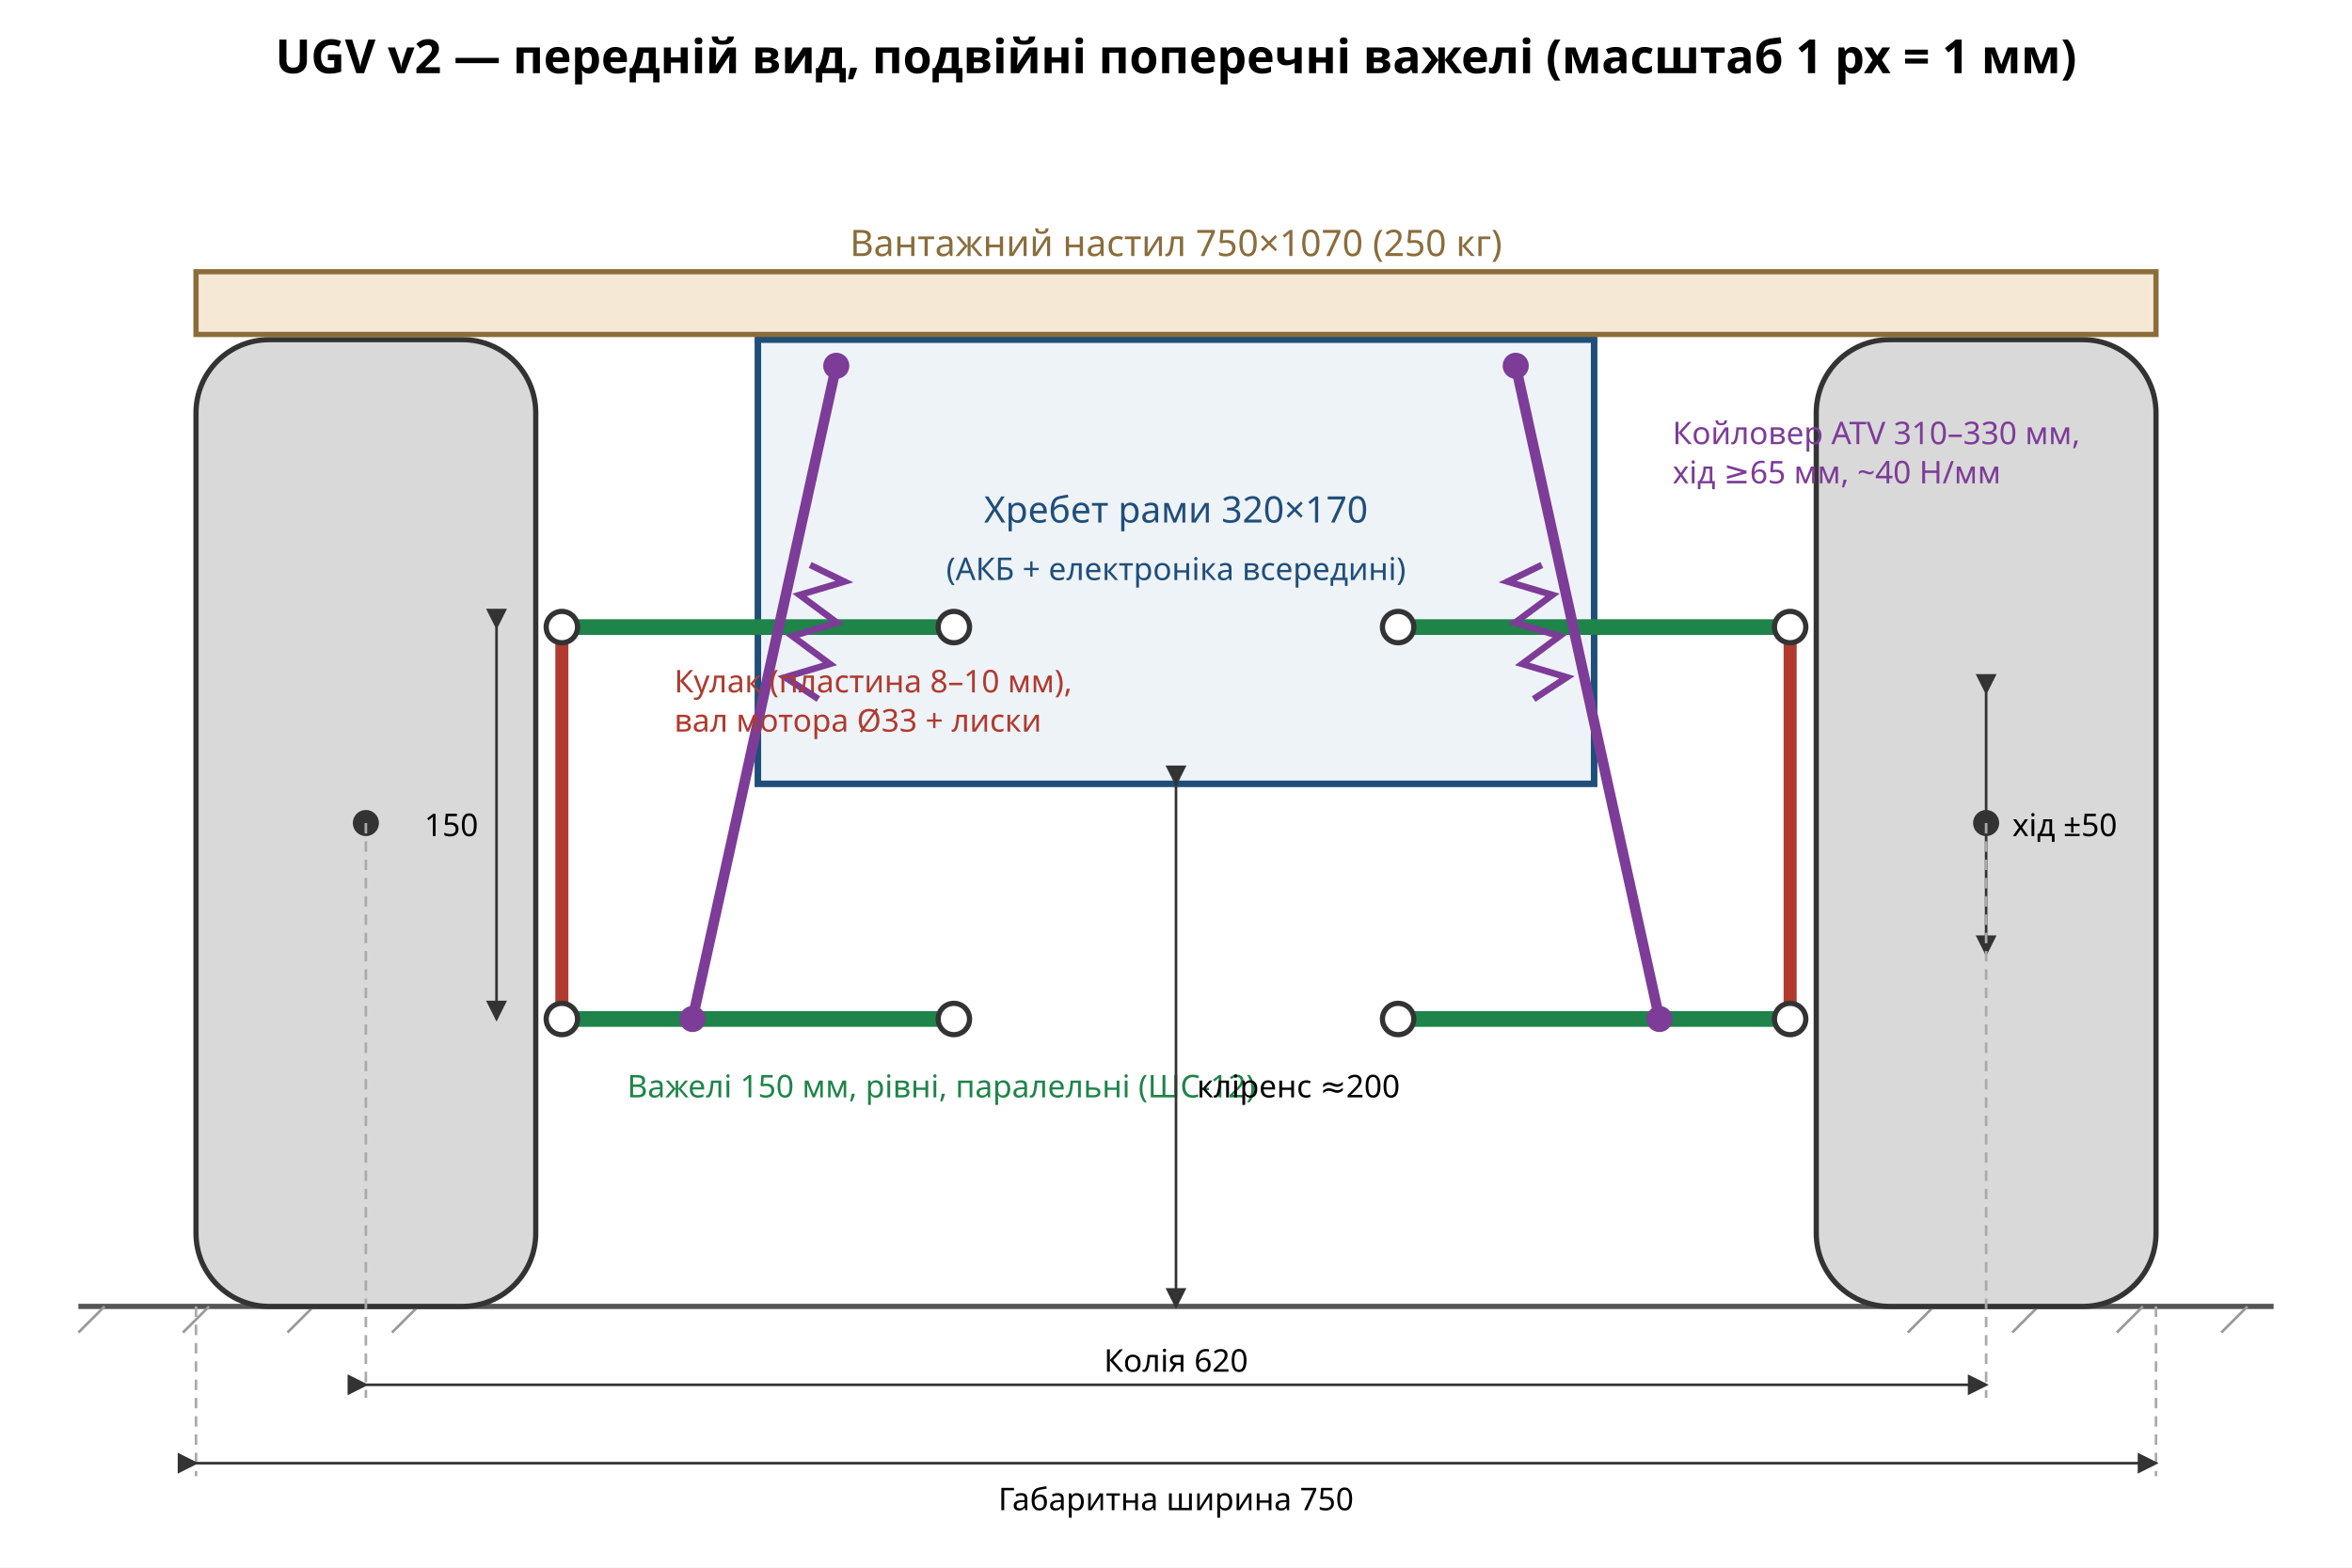
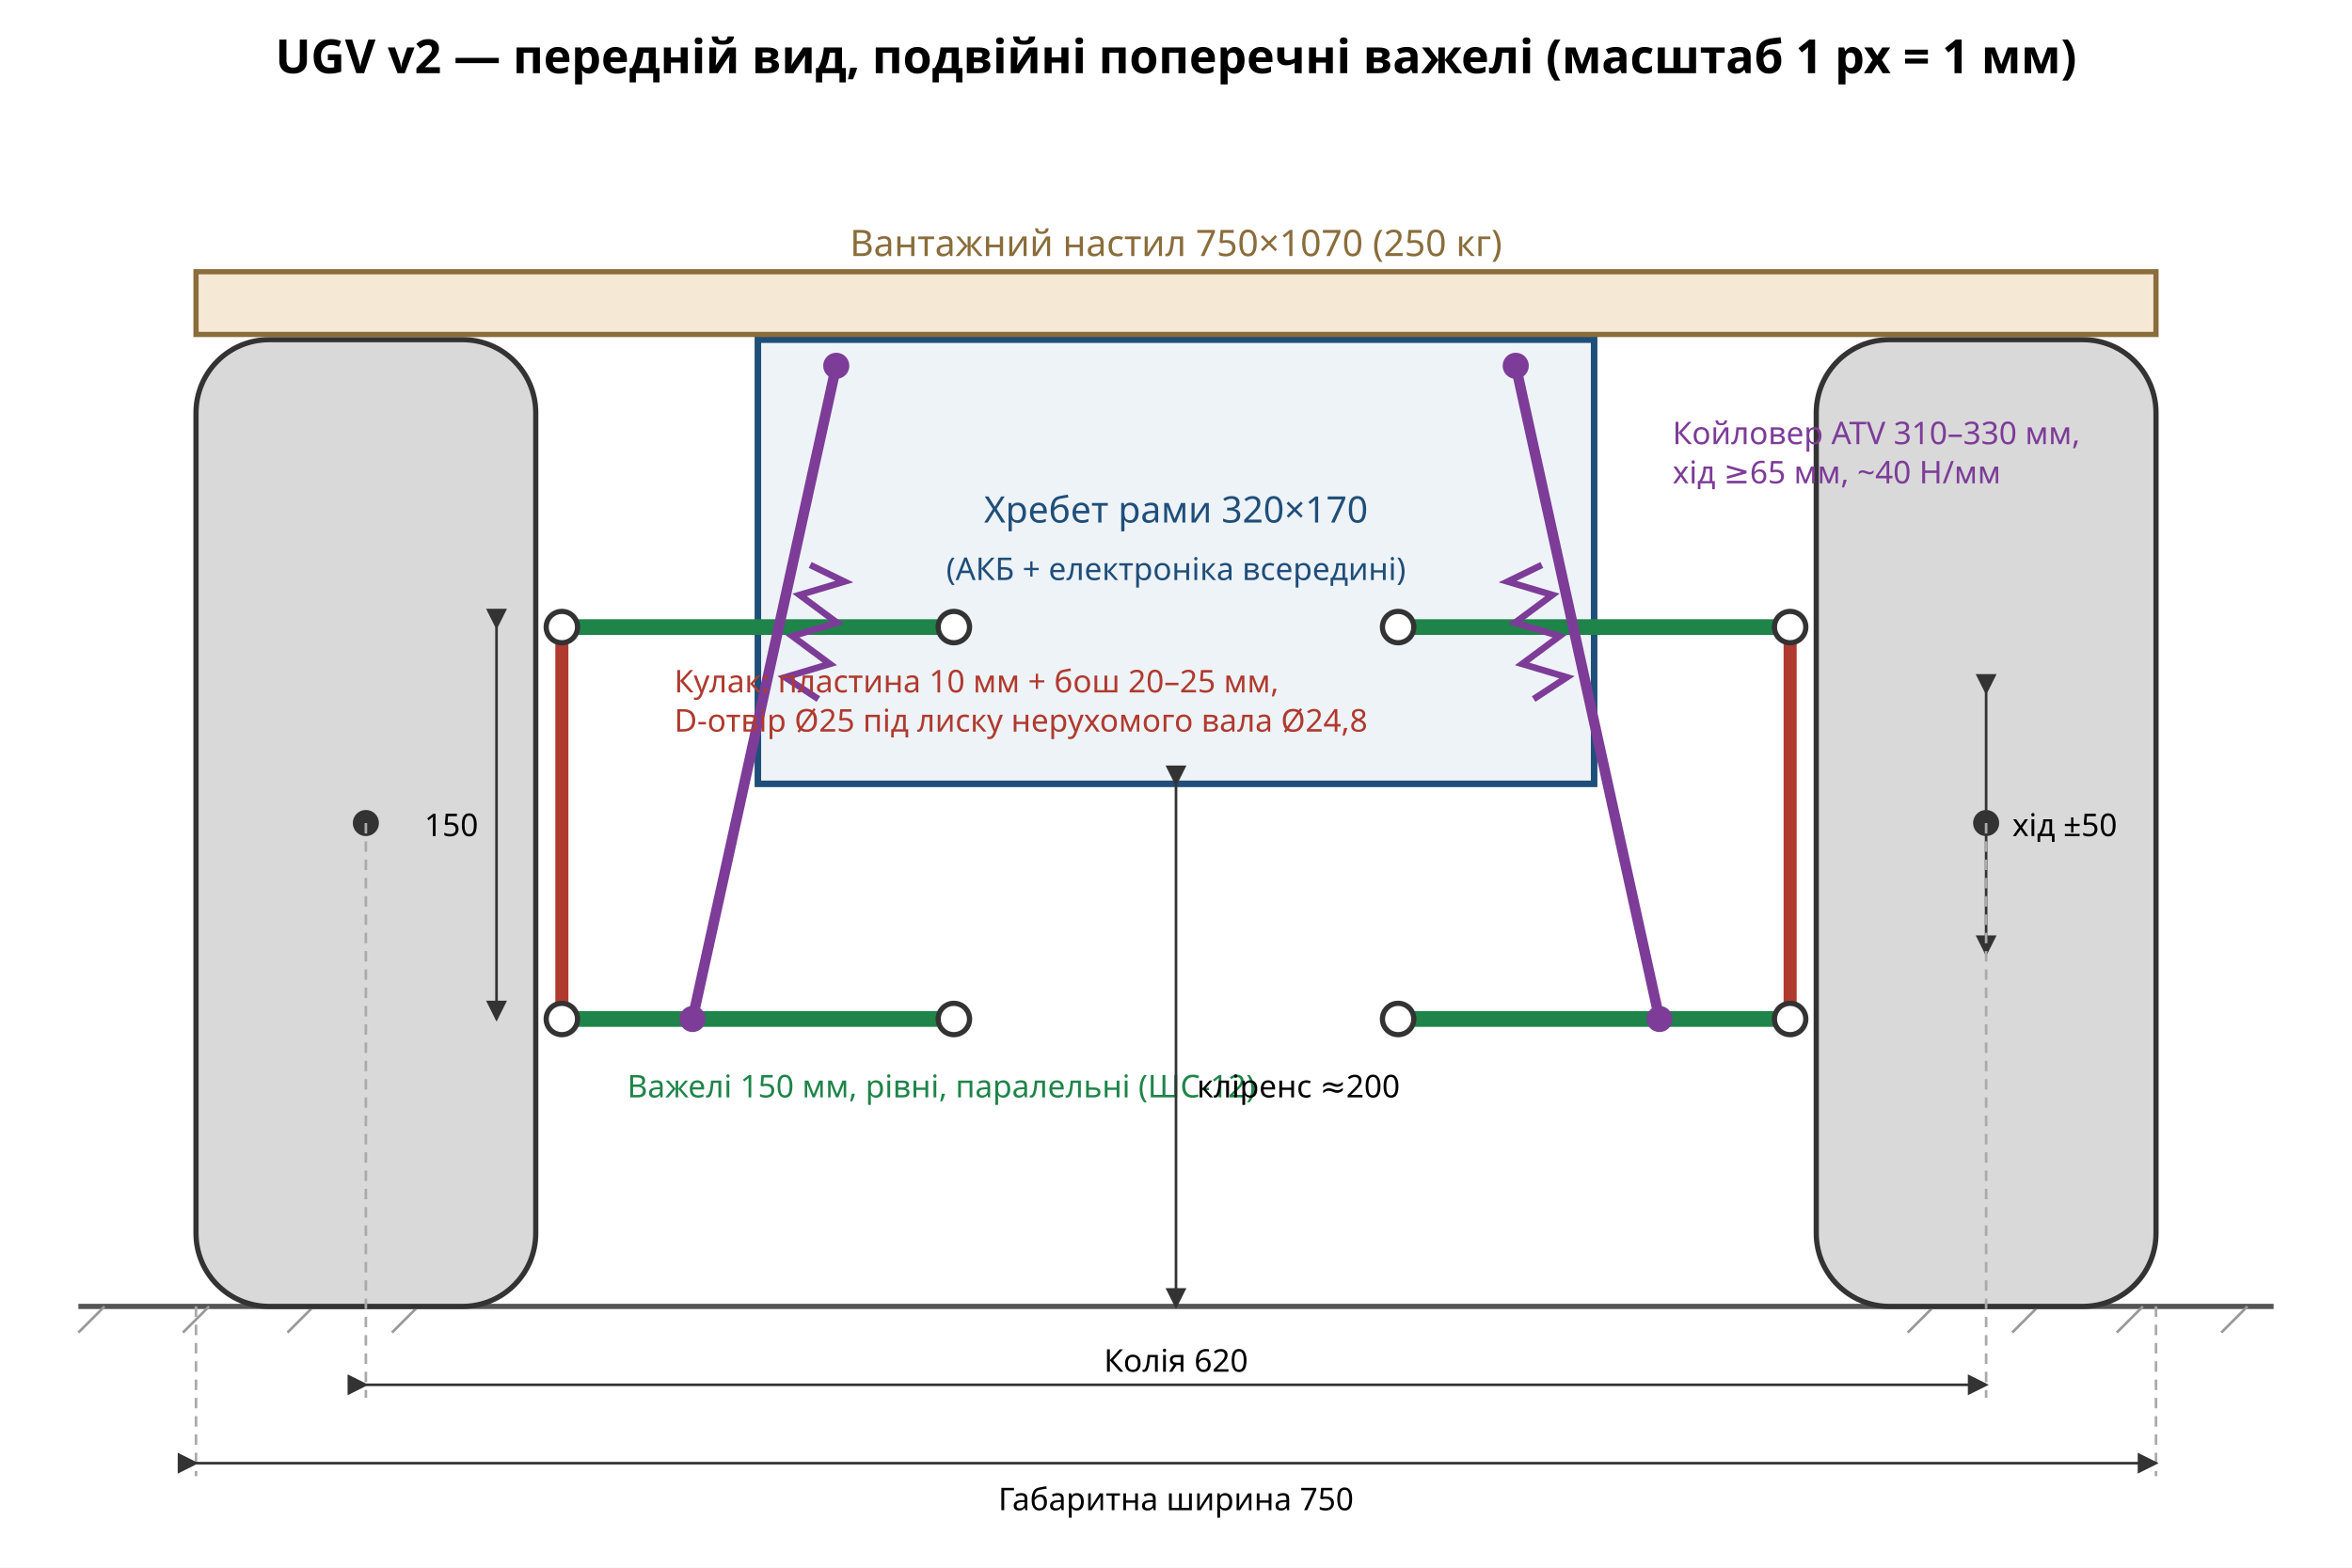
<svg xmlns="http://www.w3.org/2000/svg" width="900" height="600" viewBox="0 0 900 600" font-family="sans-serif" font-size="14">
  <defs>
    <marker id="arr" markerWidth="8" markerHeight="8" refX="7" refY="4" orient="auto">
      <path d="M0,0 L8,4 L0,8 z" fill="#333" />
    </marker>
  </defs>
  <rect width="900" height="600" fill="#ffffff" />
  <text x="450" y="28" text-anchor="middle" font-size="18" font-weight="bold">UGV v2 — передній вид, подвійні поперечні важелі (масштаб 1 px = 1 мм)</text>
  <line x1="30" y1="500" x2="870" y2="500" stroke="#555" stroke-width="2" />
  <path d="M40,500 l-10,10 M80,500 l-10,10 M120,500 l-10,10 M160,500 l-10,10 M740,500 l-10,10 M780,500 l-10,10 M820,500 l-10,10 M860,500 l-10,10" stroke="#999" stroke-width="1" />
  <g fill="#d9d9d9" stroke="#333" stroke-width="2">
    <rect x="75" y="130" width="130" height="370" rx="28" />
    <rect x="695" y="130" width="130" height="370" rx="28" />
  </g>
  <circle cx="140" cy="315" r="5" fill="#333" />
  <circle cx="760" cy="315" r="5" fill="#333" />
  <text x="140" y="120" text-anchor="middle">Колесо Ø370×130</text>
  <rect x="290" y="130" width="320" height="170" fill="#eef3f8" stroke="#1f4e79" stroke-width="2.5" />
  <text x="450" y="200" text-anchor="middle" fill="#1f4e79">Хребет рами 320×170</text>
  <text x="450" y="222" text-anchor="middle" fill="#1f4e79" font-size="12">(АКБ + електроніка всередині)</text>
  <rect x="75" y="104" width="750" height="24" fill="#f5e9d6" stroke="#8a6d3b" stroke-width="2" />
  <text x="450" y="98" text-anchor="middle" fill="#8a6d3b">Вантажний настил 750×1070 (250 кг)</text>
  <g stroke="#b03a2e" stroke-width="5" stroke-linecap="round">
    <line x1="215" y1="240" x2="215" y2="390" />
  </g>
  <g stroke="#1e8449" stroke-width="6" stroke-linecap="round">
    <line x1="215" y1="240" x2="365" y2="240" />
    <line x1="215" y1="390" x2="365" y2="390" />
  </g>
  <g fill="#fff" stroke="#333" stroke-width="2">
    <circle cx="215" cy="240" r="6" />
    <circle cx="215" cy="390" r="6" />
    <circle cx="365" cy="240" r="6" />
    <circle cx="365" cy="390" r="6" />
  </g>
  <g stroke="#b03a2e" stroke-width="5" stroke-linecap="round">
    <line x1="685" y1="240" x2="685" y2="390" />
  </g>
  <g stroke="#1e8449" stroke-width="6" stroke-linecap="round">
    <line x1="685" y1="240" x2="535" y2="240" />
    <line x1="685" y1="390" x2="535" y2="390" />
  </g>
  <g fill="#fff" stroke="#333" stroke-width="2">
    <circle cx="685" cy="240" r="6" />
    <circle cx="685" cy="390" r="6" />
    <circle cx="535" cy="240" r="6" />
    <circle cx="535" cy="390" r="6" />
  </g>
  <g stroke="#7d3c98" stroke-width="4" fill="none">
    <line x1="265" y1="390" x2="320" y2="140" />
    <line x1="635" y1="390" x2="580" y2="140" />
  </g>
  <g stroke="#7d3c98" stroke-width="2.5" fill="none">
    <path d="M304,215 l14,4 l-16,8 l16,8 l-16,8 l16,8 l-16,8 l14,6" transform="rotate(10 300 250)" />
    <path d="M596,215 l-14,4 l16,8 l-16,8 l16,8 l-16,8 l16,8 l-14,6" transform="rotate(-10 600 250)" />
  </g>
  <circle cx="265" cy="390" r="5" fill="#7d3c98" />
  <circle cx="320" cy="140" r="5" fill="#7d3c98" />
  <circle cx="635" cy="390" r="5" fill="#7d3c98" />
  <circle cx="580" cy="140" r="5" fill="#7d3c98" />
-   <text x="258" y="265" fill="#b03a2e" font-size="12">Кулак (пластина 8–10 мм),</text>
-   <text x="258" y="280" fill="#b03a2e" font-size="12">вал мотора Ø33 + лиски</text>
+   <text x="258" y="265" fill="#b03a2e" font-size="12">Кулак: пластина 10 мм + бош 20–25 мм,</text>
+   <text x="258" y="280" fill="#b03a2e" font-size="12">D-отвір Ø25 під лиску нерухомого вала Ø24,8</text>
  <text x="240" y="420" fill="#1e8449" font-size="12">Важелі 150 мм, рівні, паралельні (ШС-12)</text>
  <text x="640" y="170" fill="#7d3c98" font-size="12">Койловер ATV 310–330 мм,</text>
  <text x="640" y="185" fill="#7d3c98" font-size="12">хід ≥65 мм, ~40 Н/мм</text>
  <line x1="190" y1="240" x2="190" y2="390" stroke="#333" stroke-width="1" marker-start="url(#arr)" marker-end="url(#arr)" />
  <text x="183" y="320" text-anchor="end" font-size="12">150</text>
  <line x1="760" y1="265" x2="760" y2="365" stroke="#333" stroke-width="1" marker-start="url(#arr)" marker-end="url(#arr)" />
  <text x="770" y="320" font-size="12">хід ±50</text>
  <line x1="450" y1="300" x2="450" y2="500" stroke="#333" stroke-width="1" marker-start="url(#arr)" marker-end="url(#arr)" />
  <text x="458" y="420" font-size="12">кліренс ≈200</text>
  <line x1="140" y1="315" x2="140" y2="535" stroke="#aaa" stroke-width="1" stroke-dasharray="4 3" />
  <line x1="760" y1="315" x2="760" y2="535" stroke="#aaa" stroke-width="1" stroke-dasharray="4 3" />
  <line x1="140" y1="530" x2="760" y2="530" stroke="#333" stroke-width="1" marker-start="url(#arr)" marker-end="url(#arr)" />
  <text x="450" y="525" text-anchor="middle" font-size="12">Колія 620</text>
  <line x1="75" y1="500" x2="75" y2="565" stroke="#aaa" stroke-width="1" stroke-dasharray="4 3" />
  <line x1="825" y1="500" x2="825" y2="565" stroke="#aaa" stroke-width="1" stroke-dasharray="4 3" />
  <line x1="75" y1="560" x2="825" y2="560" stroke="#333" stroke-width="1" marker-start="url(#arr)" marker-end="url(#arr)" />
  <text x="450" y="578" text-anchor="middle" font-size="12">Габаритна ширина 750</text>
</svg>
